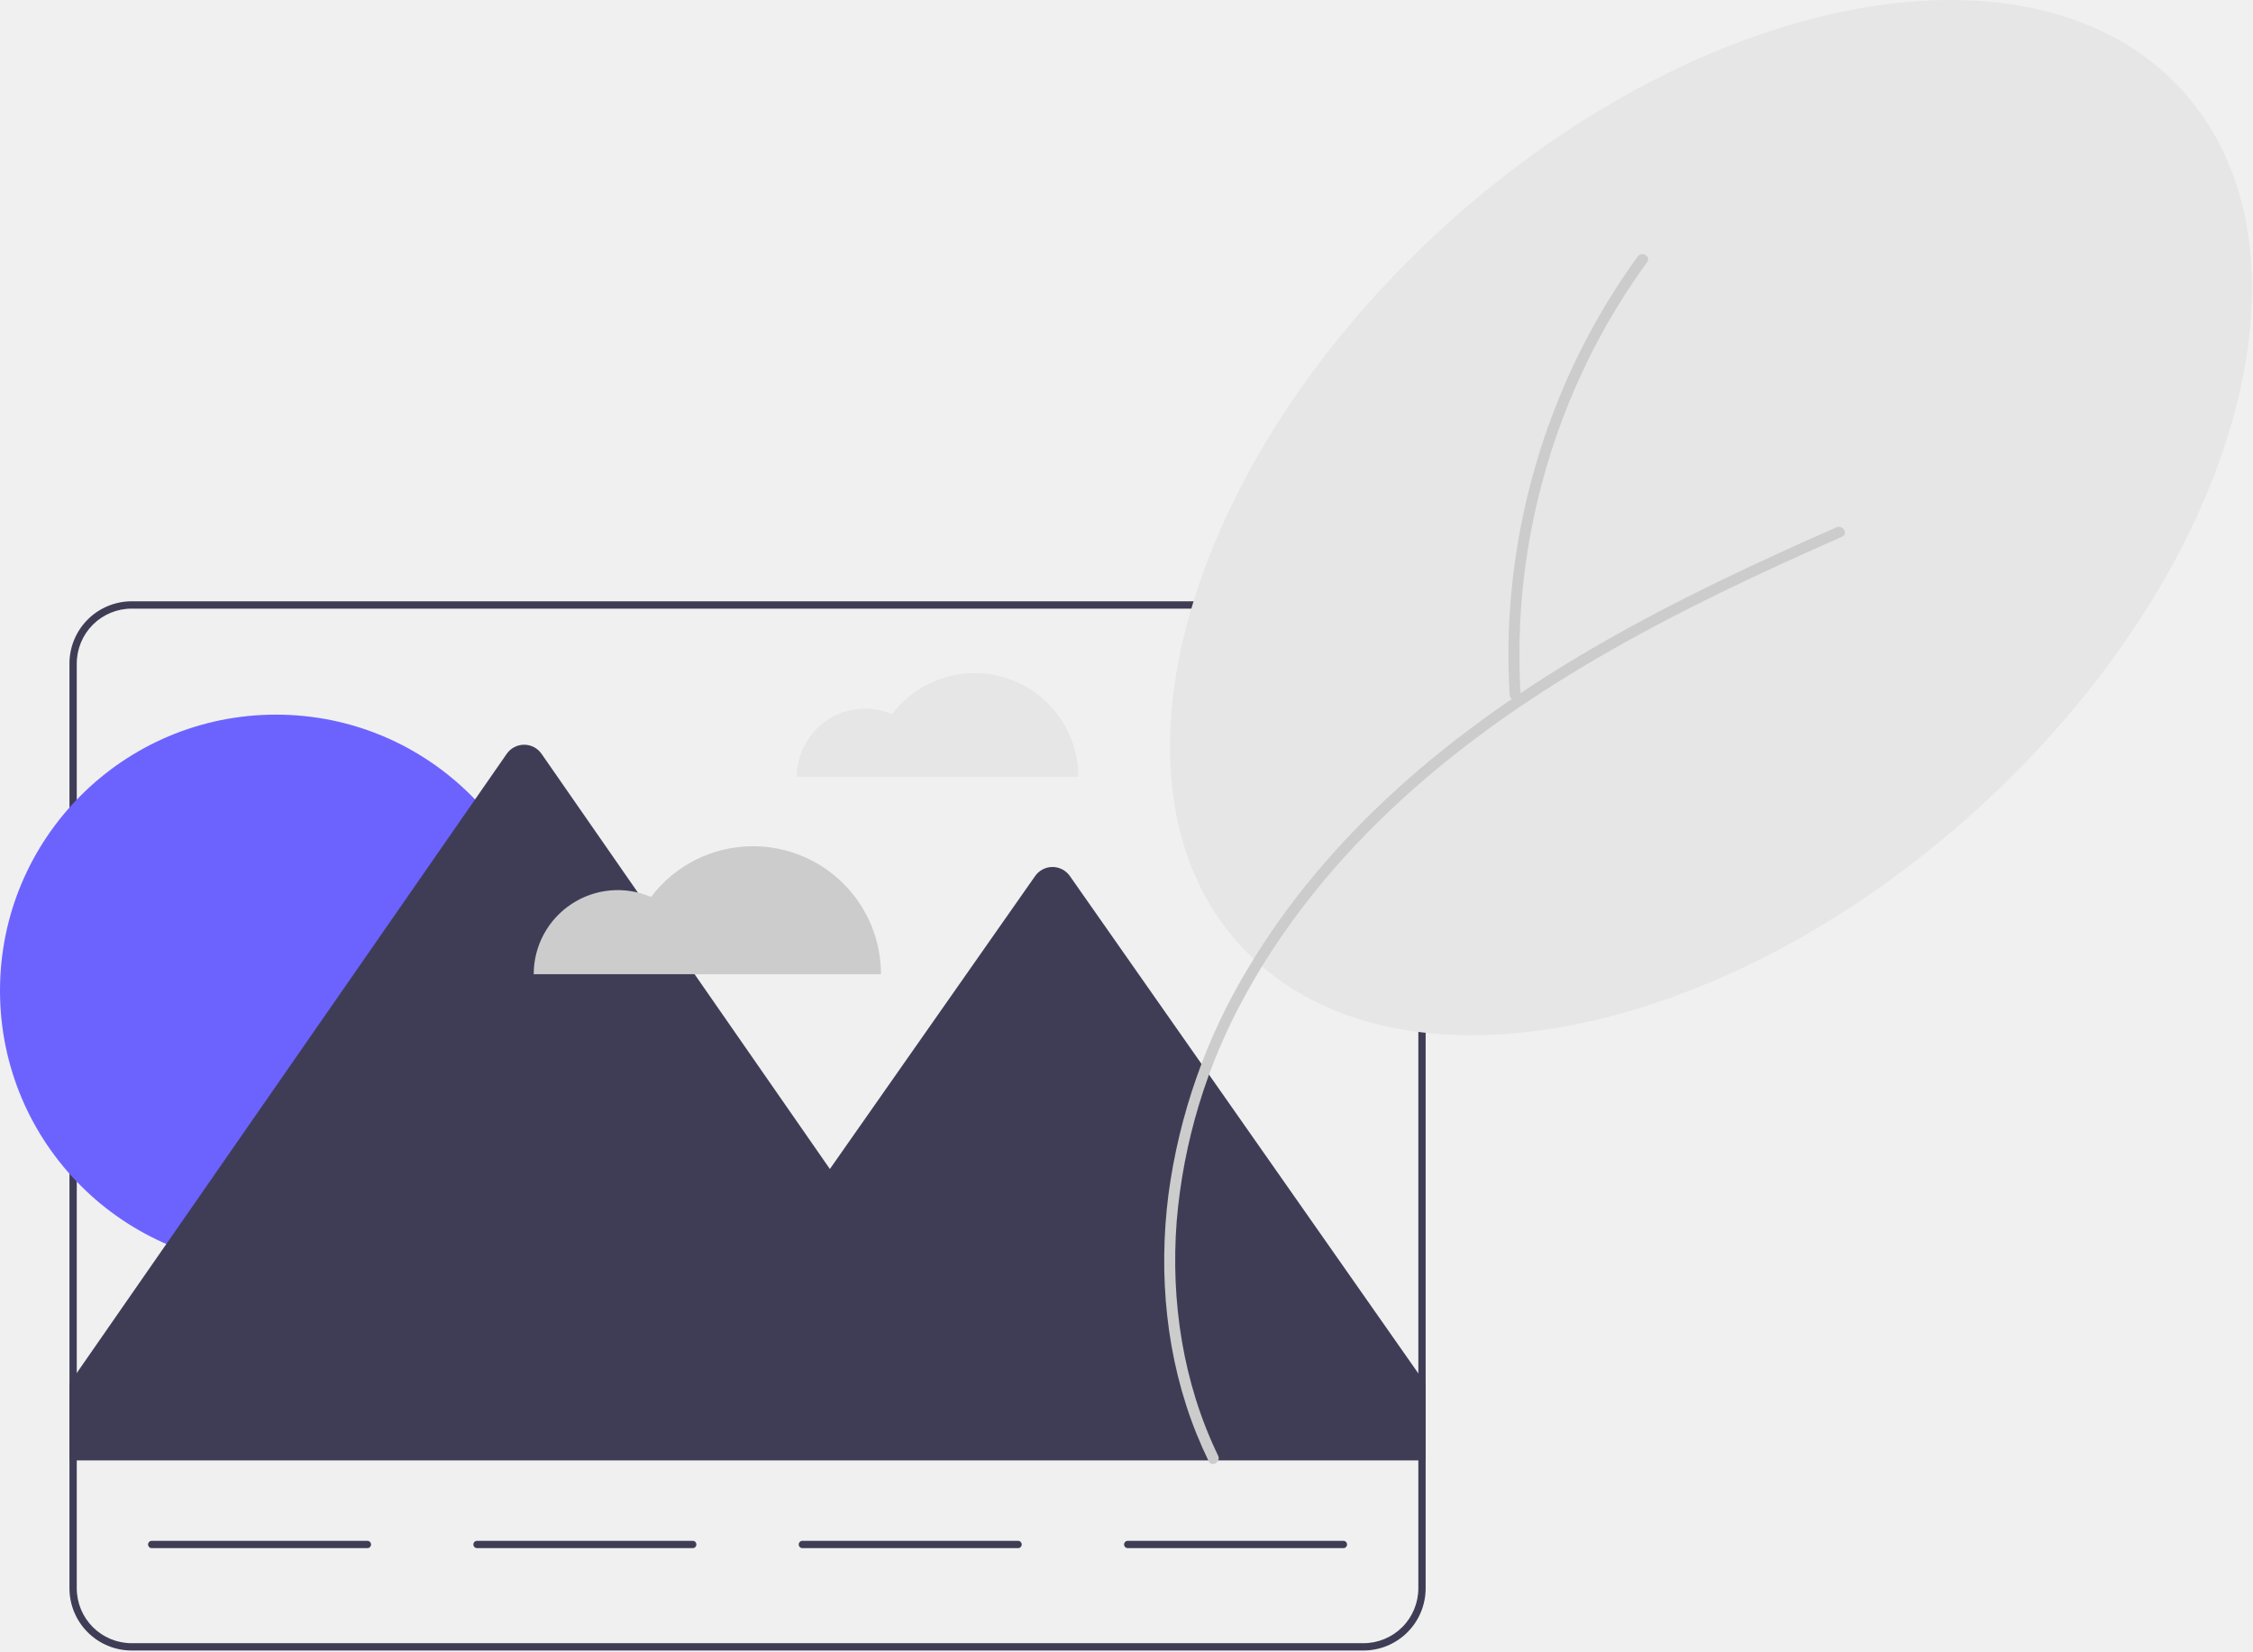
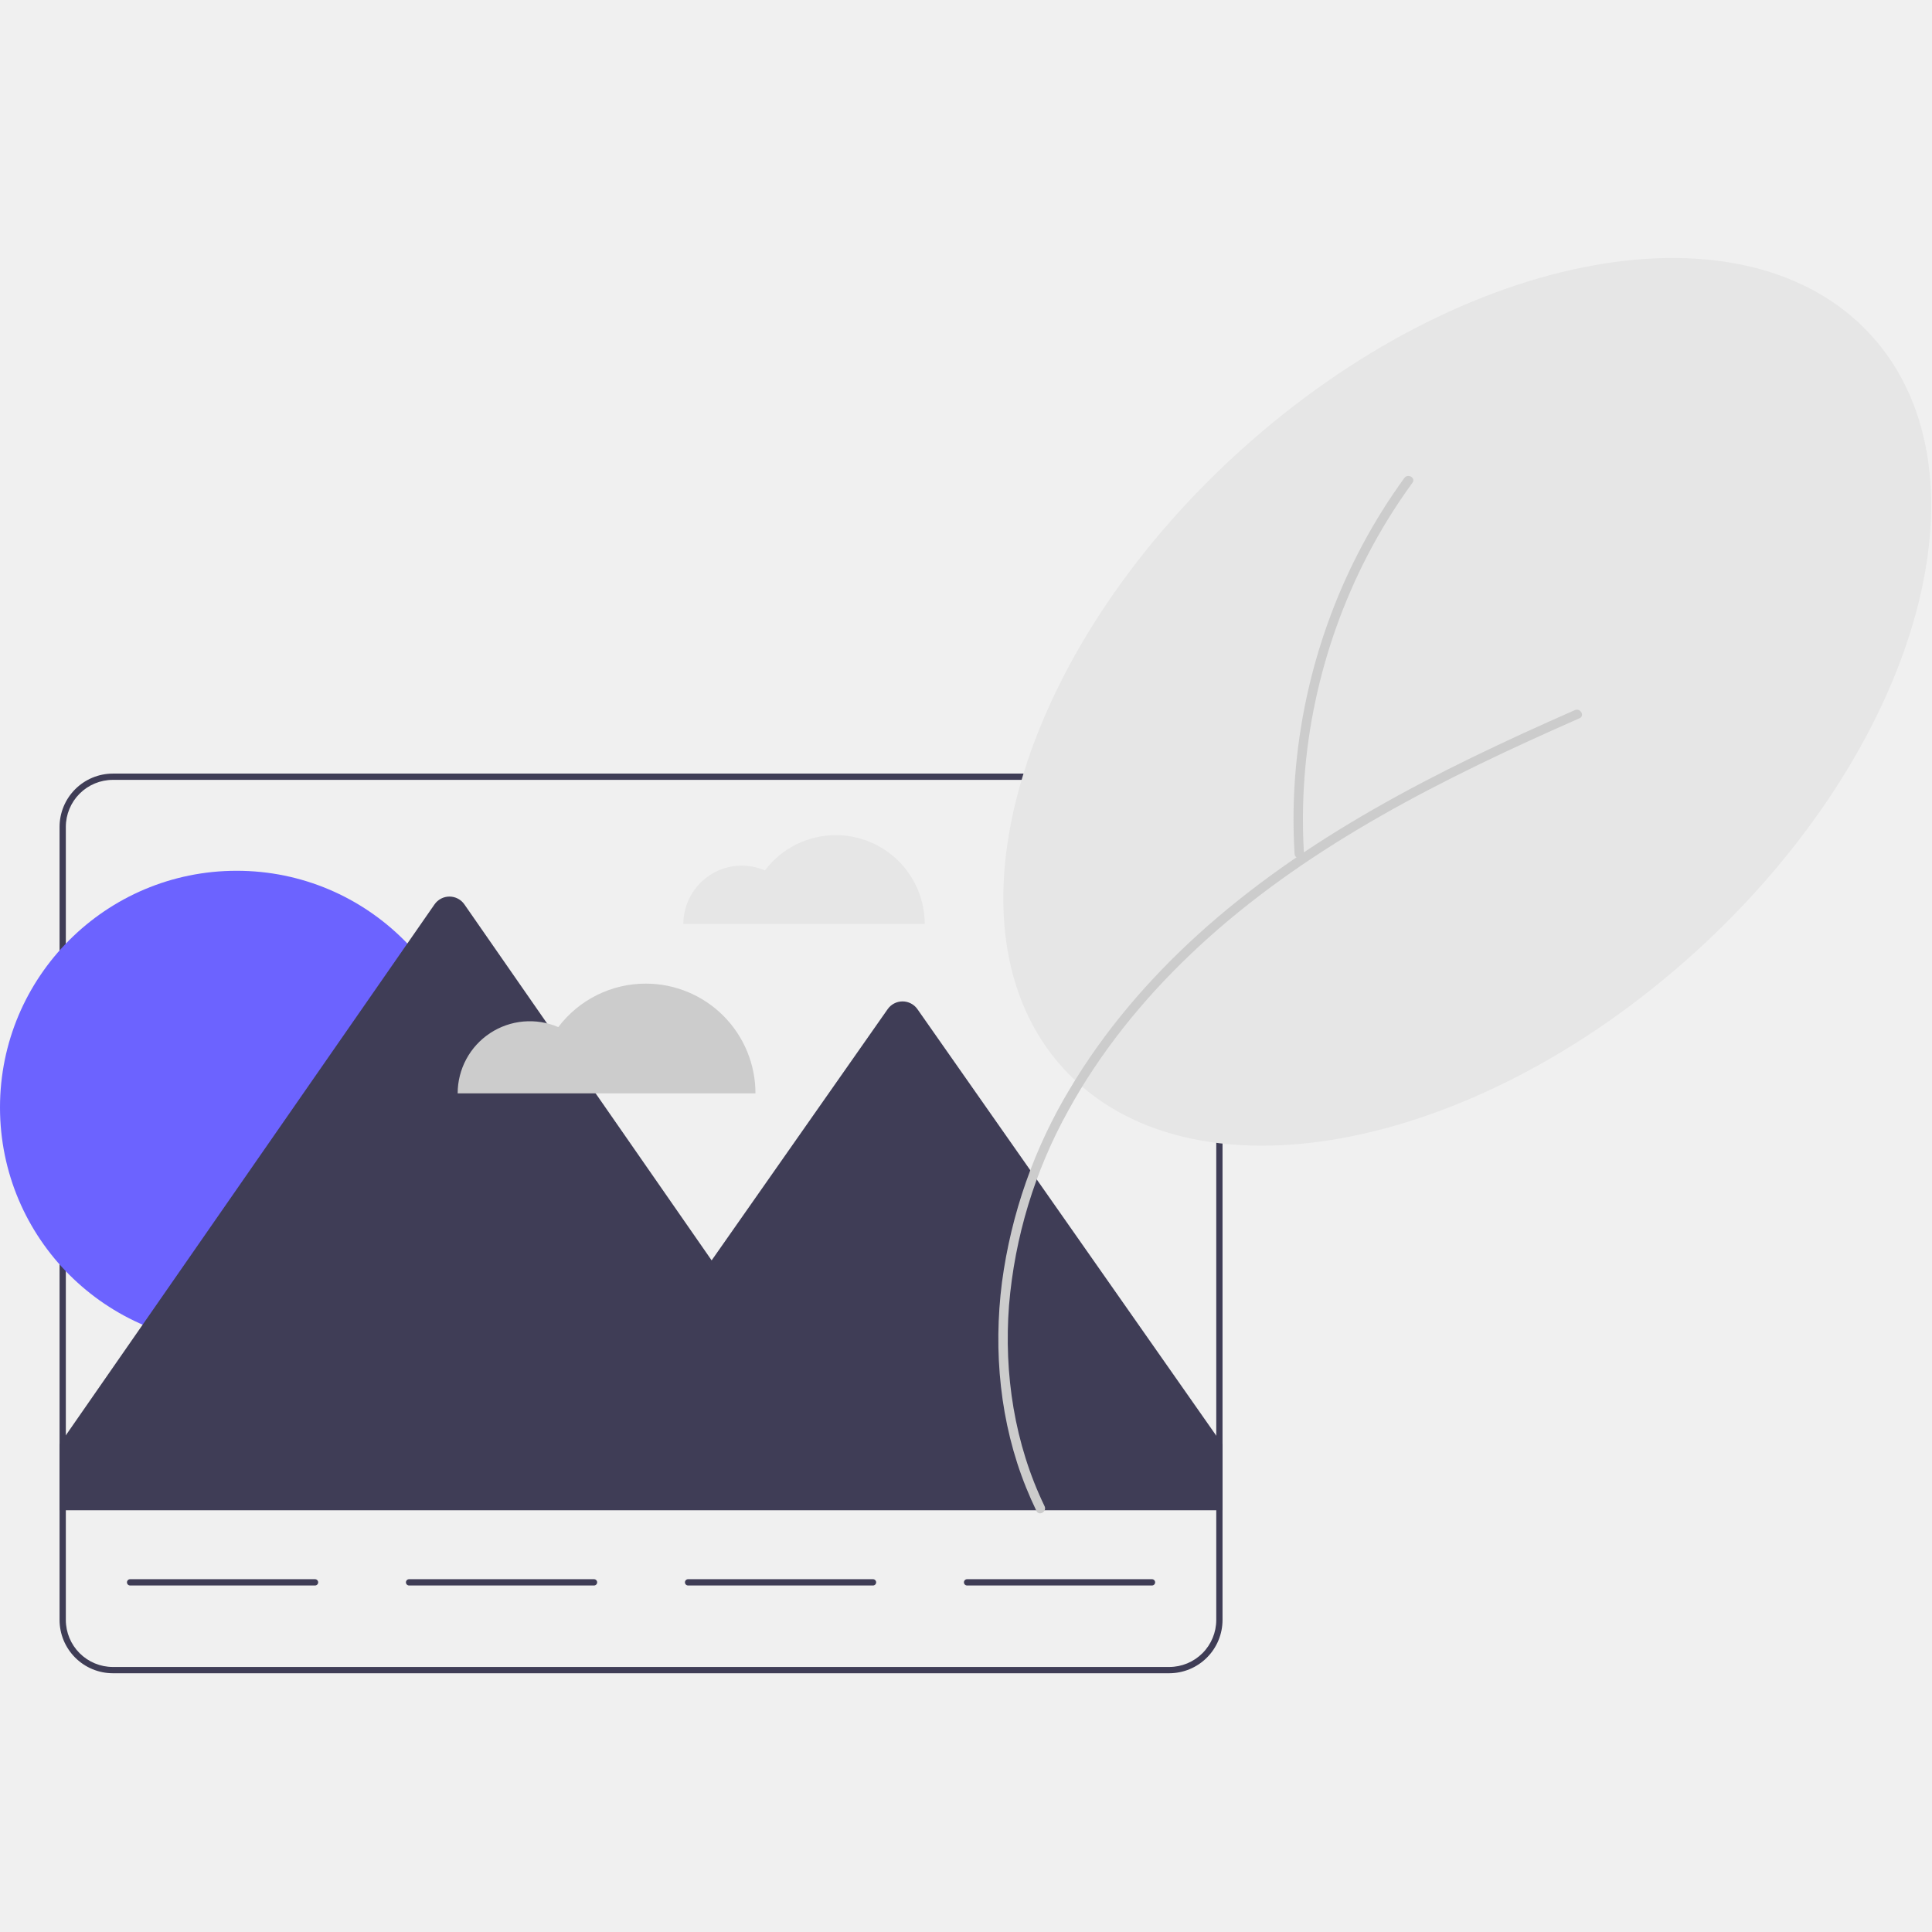
- <svg xmlns="http://www.w3.org/2000/svg" width="659" height="483" viewBox="0 0 659 483" fill="none">
+ <svg xmlns="http://www.w3.org/2000/svg" width="450" height="450" viewBox="0 0 659 483" fill="none">
  <g id="undraw_photo_re_5blb 1" clip-path="url(#clip0_2_2)">
    <path id="Vector" d="M285.092 196.861C280.406 196.858 275.783 197.942 271.587 200.028C267.392 202.115 263.737 205.146 260.912 208.885C257.879 207.58 254.57 207.048 251.282 207.338C247.993 207.628 244.828 208.73 242.07 210.545C239.312 212.36 237.048 214.831 235.482 217.737C233.915 220.643 233.094 223.892 233.093 227.194H315.425C315.425 223.211 314.64 219.266 313.116 215.586C311.591 211.906 309.357 208.562 306.54 205.746C303.724 202.929 300.38 200.695 296.7 199.17C293.02 197.646 289.075 196.861 285.092 196.861Z" fill="#E6E6E6" />
    <path id="Vector_2" d="M398.825 175.871H38.492C33.674 175.877 29.054 177.795 25.647 181.202C22.24 184.609 20.322 189.229 20.316 194.048V464.564C20.322 469.383 22.24 474.002 25.647 477.41C29.054 480.817 33.674 482.734 38.492 482.741H398.825C403.644 482.734 408.263 480.817 411.671 477.41C415.078 474.002 416.995 469.383 417.002 464.564V194.048C416.995 189.229 415.078 184.609 411.671 181.202C408.263 177.795 403.644 175.877 398.825 175.871V175.871ZM414.864 464.564C414.858 468.816 413.167 472.893 410.16 475.9C407.154 478.906 403.077 480.598 398.825 480.603H38.492C34.24 480.598 30.164 478.906 27.157 475.9C24.151 472.893 22.459 468.816 22.454 464.564V194.048C22.459 189.796 24.151 185.719 27.157 182.712C30.164 179.706 34.24 178.014 38.492 178.009H398.825C403.077 178.014 407.154 179.706 410.16 182.712C413.167 185.719 414.858 189.796 414.864 194.048V464.564Z" fill="#3F3D56" />
    <path id="sun" d="M80.727 370.471C125.312 370.471 161.455 334.329 161.455 289.744C161.455 245.16 125.312 209.017 80.727 209.017C36.143 209.017 0 245.16 0 289.744C0 334.329 36.143 370.471 80.727 370.471Z" fill="#6C63FF" />
    <path id="Vector_3" d="M417.002 404.762V427.141H20.316V404.655L22.454 401.576L148.218 220.479C148.788 219.657 149.549 218.986 150.435 218.523C151.322 218.059 152.307 217.817 153.307 217.817C154.307 217.817 155.293 218.059 156.179 218.523C157.065 218.986 157.826 219.657 158.397 220.479L242.738 341.912L302.775 256.224C303.347 255.407 304.107 254.739 304.991 254.279C305.875 253.818 306.857 253.577 307.854 253.577C308.851 253.577 309.834 253.818 310.718 254.279C311.602 254.739 312.362 255.407 312.933 256.224L414.864 401.704L417.002 404.762Z" fill="#3F3D56" />
    <path id="Vector_4" d="M107.458 452.803H44.373C44.09 452.802 43.819 452.689 43.619 452.488C43.419 452.288 43.307 452.016 43.307 451.733C43.307 451.45 43.419 451.179 43.619 450.978C43.819 450.778 44.09 450.665 44.373 450.664H107.458C107.742 450.664 108.014 450.777 108.214 450.977C108.415 451.178 108.527 451.45 108.527 451.733C108.527 452.017 108.415 452.289 108.214 452.489C108.014 452.69 107.742 452.803 107.458 452.803V452.803Z" fill="#3F3D56" />
    <path id="Vector_5" d="M202.62 452.803H139.535C139.395 452.803 139.255 452.776 139.125 452.722C138.995 452.669 138.877 452.59 138.777 452.491C138.677 452.391 138.598 452.273 138.544 452.143C138.491 452.013 138.463 451.874 138.463 451.733C138.463 451.593 138.491 451.453 138.544 451.323C138.598 451.194 138.677 451.076 138.777 450.976C138.877 450.877 138.995 450.798 139.125 450.745C139.255 450.691 139.395 450.664 139.535 450.664H202.62C202.904 450.664 203.176 450.777 203.376 450.977C203.577 451.178 203.689 451.45 203.689 451.733C203.689 452.017 203.577 452.289 203.376 452.489C203.176 452.69 202.904 452.803 202.62 452.803V452.803Z" fill="#3F3D56" />
    <path id="Vector_6" d="M297.782 452.803H234.697C234.414 452.802 234.143 452.689 233.943 452.488C233.743 452.288 233.631 452.016 233.631 451.733C233.631 451.45 233.743 451.179 233.943 450.978C234.143 450.778 234.414 450.665 234.697 450.664H297.782C298.066 450.664 298.338 450.777 298.538 450.977C298.739 451.178 298.851 451.45 298.851 451.733C298.851 452.017 298.739 452.289 298.538 452.489C298.338 452.69 298.066 452.803 297.782 452.803V452.803Z" fill="#3F3D56" />
    <path id="Vector_7" d="M392.944 452.803H329.859C329.576 452.802 329.305 452.689 329.105 452.488C328.905 452.288 328.793 452.016 328.793 451.733C328.793 451.45 328.905 451.179 329.105 450.978C329.305 450.778 329.576 450.665 329.859 450.664H392.944C393.228 450.664 393.5 450.777 393.7 450.977C393.901 451.178 394.013 451.45 394.013 451.733C394.013 452.017 393.901 452.289 393.7 452.489C393.5 452.69 393.228 452.803 392.944 452.803V452.803Z" fill="#3F3D56" />
    <path id="leaf" d="M577.959 237.014C654.143 168.067 681.21 73.84 638.415 26.554C595.62 -20.733 499.168 -3.173 422.984 65.775C346.801 134.723 319.734 228.949 362.529 276.235C405.324 323.522 501.776 305.962 577.959 237.014Z" fill="#E6E6E6" />
    <path id="Vector_8" d="M356.301 425.76C346.027 404.537 342.389 380.624 344.178 357.211C346.119 333.946 352.982 311.36 364.313 290.948C375.134 271.163 389.436 253.453 405.693 237.88C422.947 221.352 442.403 207.321 462.874 195.058C484.491 182.109 507.204 171.104 530.183 160.808C533.046 159.525 535.914 158.252 538.787 156.988C540.672 156.158 539.041 153.394 537.168 154.219C513.74 164.534 490.51 175.405 468.295 188.16C447.073 200.346 426.769 214.286 408.629 230.759C391.707 246.126 376.626 263.705 364.933 283.387C352.774 303.567 344.889 326.03 341.768 349.382C338.772 372.9 341.088 397.356 350.004 419.423C351.091 422.114 352.267 424.766 353.531 427.379C354.43 429.237 357.197 427.612 356.301 425.76V425.76Z" fill="#CCCCCC" />
    <path id="Vector_9" d="M444.782 203.238C443.722 185.748 445.038 168.196 448.694 151.06C452.34 133.914 458.257 117.332 466.289 101.752C470.811 93.006 475.992 84.618 481.789 76.659C483.006 74.988 480.224 73.386 479.019 75.04C468.604 89.386 460.174 105.073 453.957 121.675C447.725 138.279 443.727 155.637 442.067 173.294C441.13 183.248 440.965 193.259 441.574 203.238C441.699 205.289 444.908 205.303 444.782 203.238V203.238Z" fill="#CCCCCC" />
    <path id="cloud" d="M220.263 247.509C214.481 247.505 208.778 248.843 203.601 251.417C198.424 253.991 193.916 257.731 190.43 262.344C186.688 260.733 182.606 260.078 178.548 260.435C174.491 260.792 170.586 262.152 167.183 264.391C163.781 266.631 160.988 269.68 159.055 273.265C157.122 276.85 156.109 280.859 156.108 284.933H257.686C257.686 280.018 256.718 275.152 254.837 270.611C252.956 266.071 250.2 261.945 246.725 258.47C243.25 254.995 239.124 252.239 234.584 250.358C230.043 248.477 225.177 247.509 220.263 247.509V247.509Z" fill="#CCCCCC" />
  </g>
  <defs>
    <clipPath id="clip0_2_2">
      <rect width="658.717" height="482.741" fill="white" />
    </clipPath>
  </defs>
</svg>
